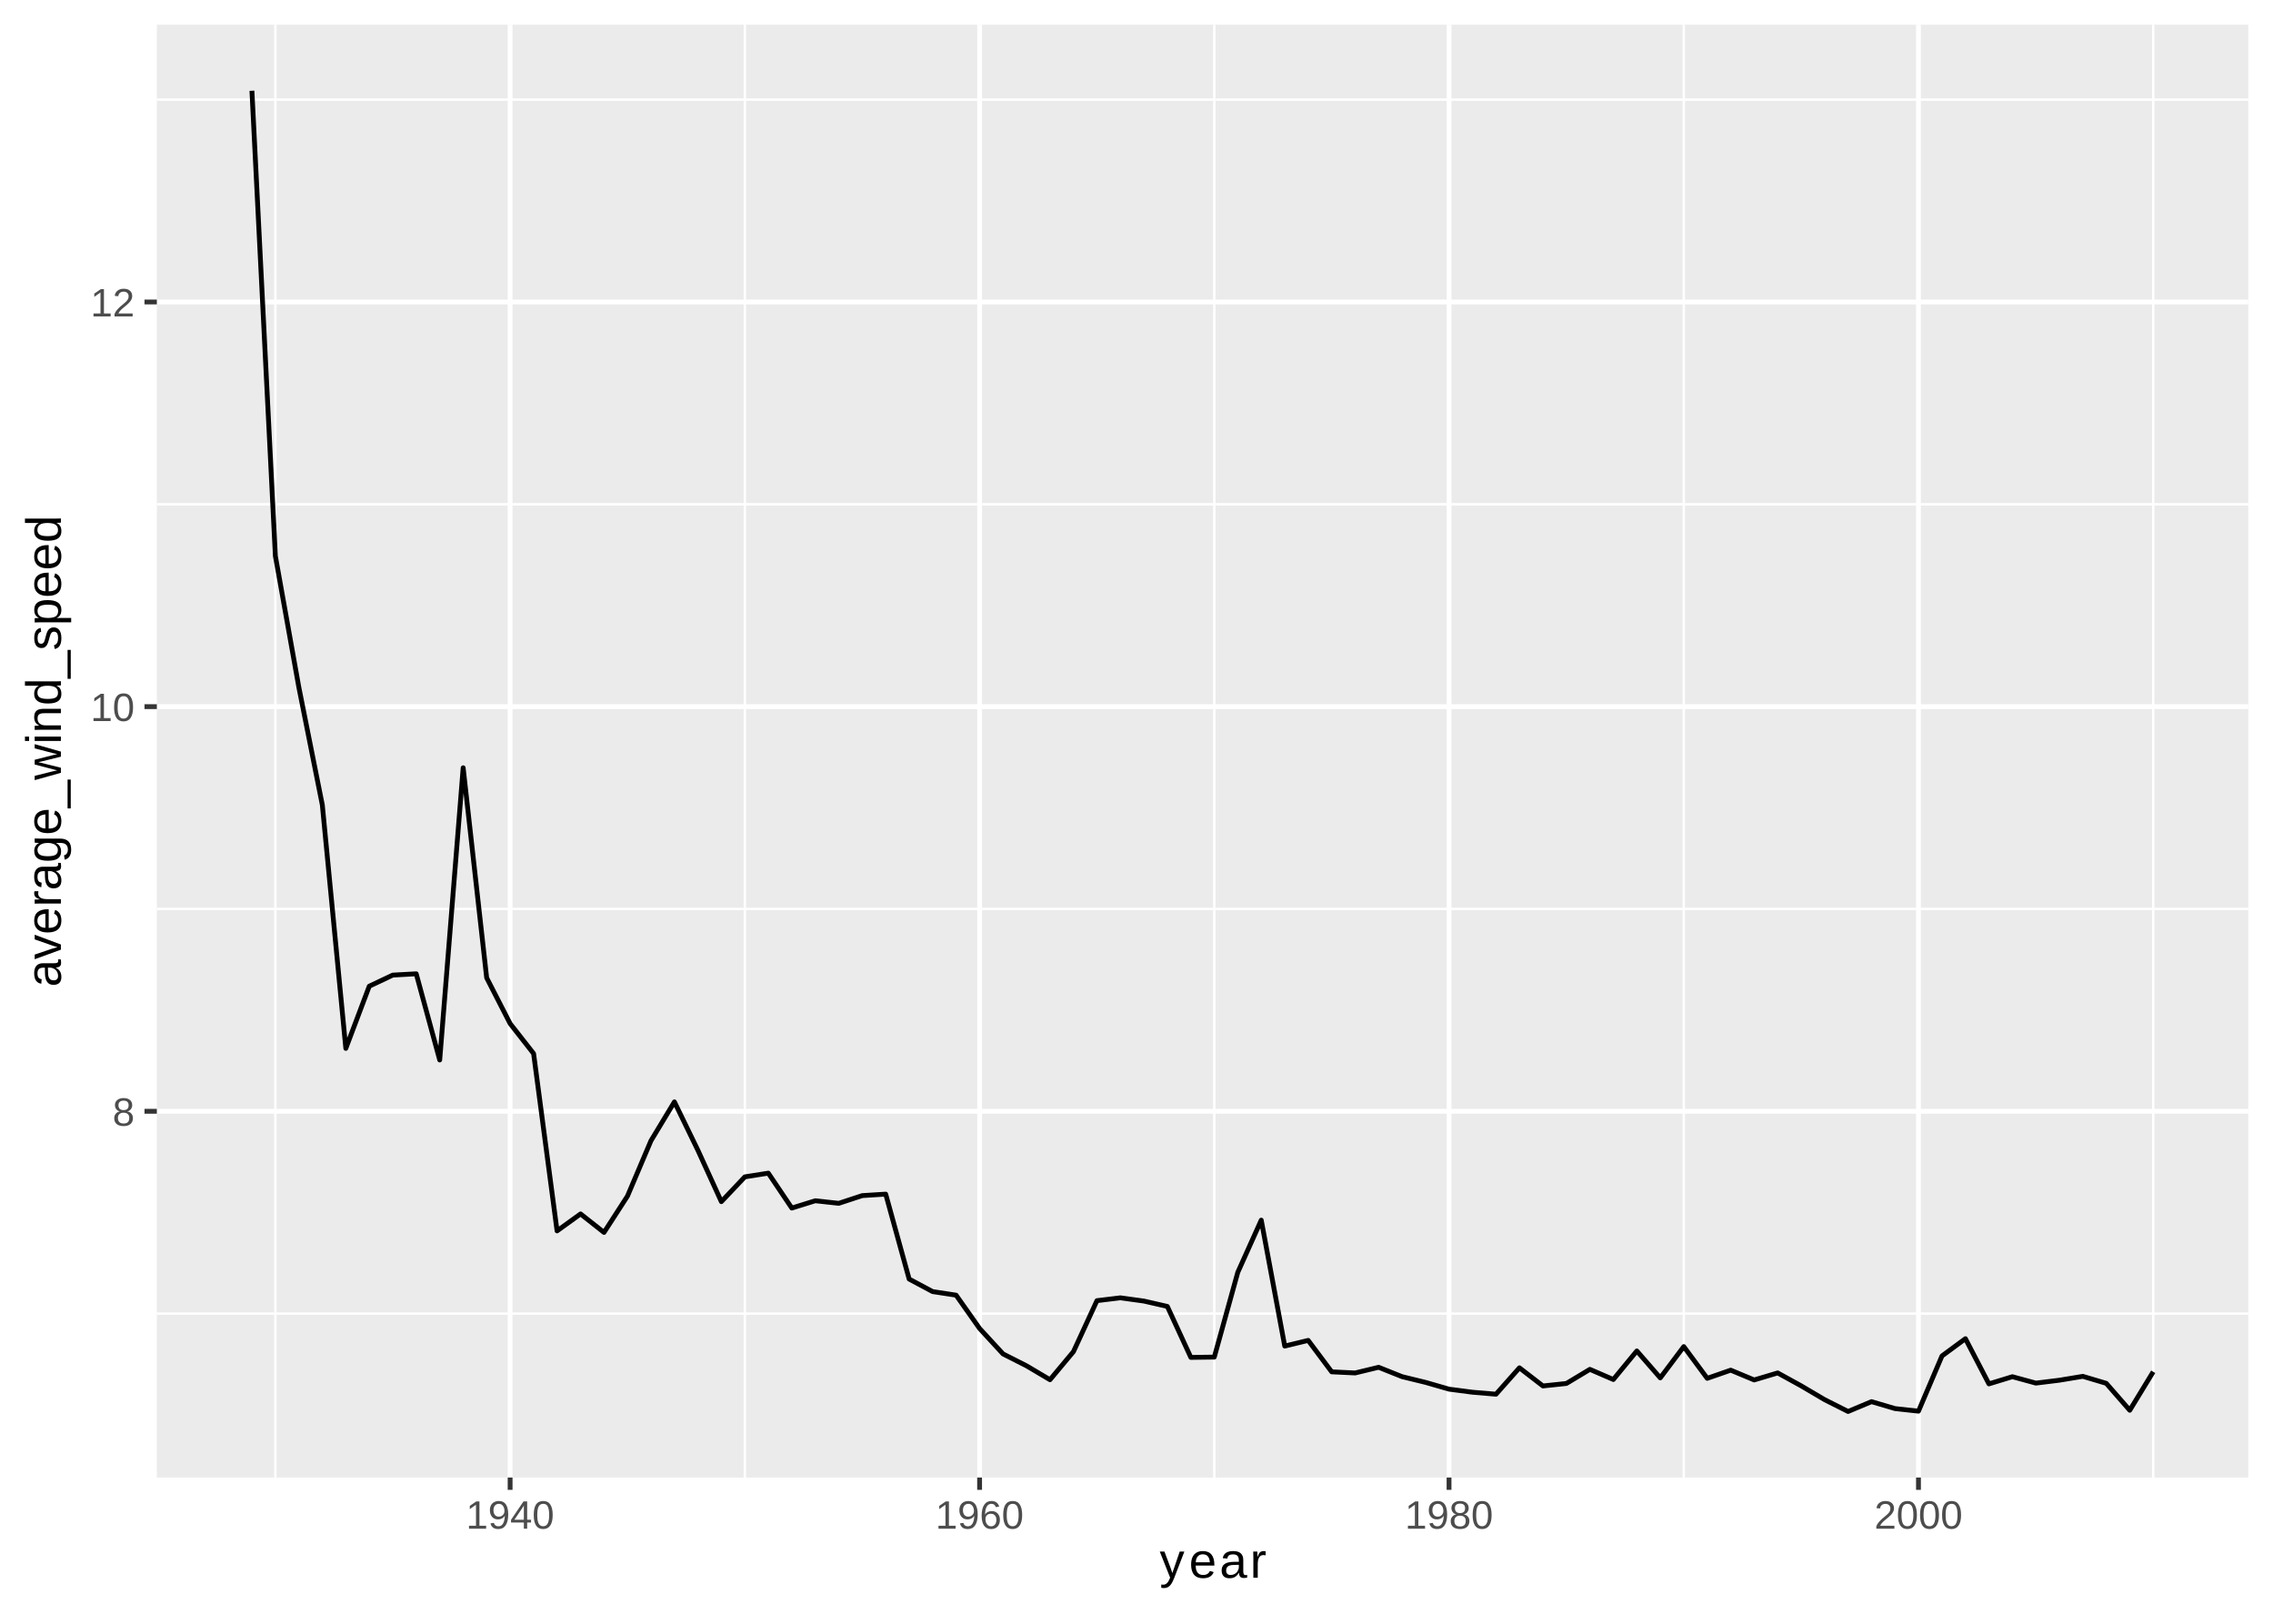
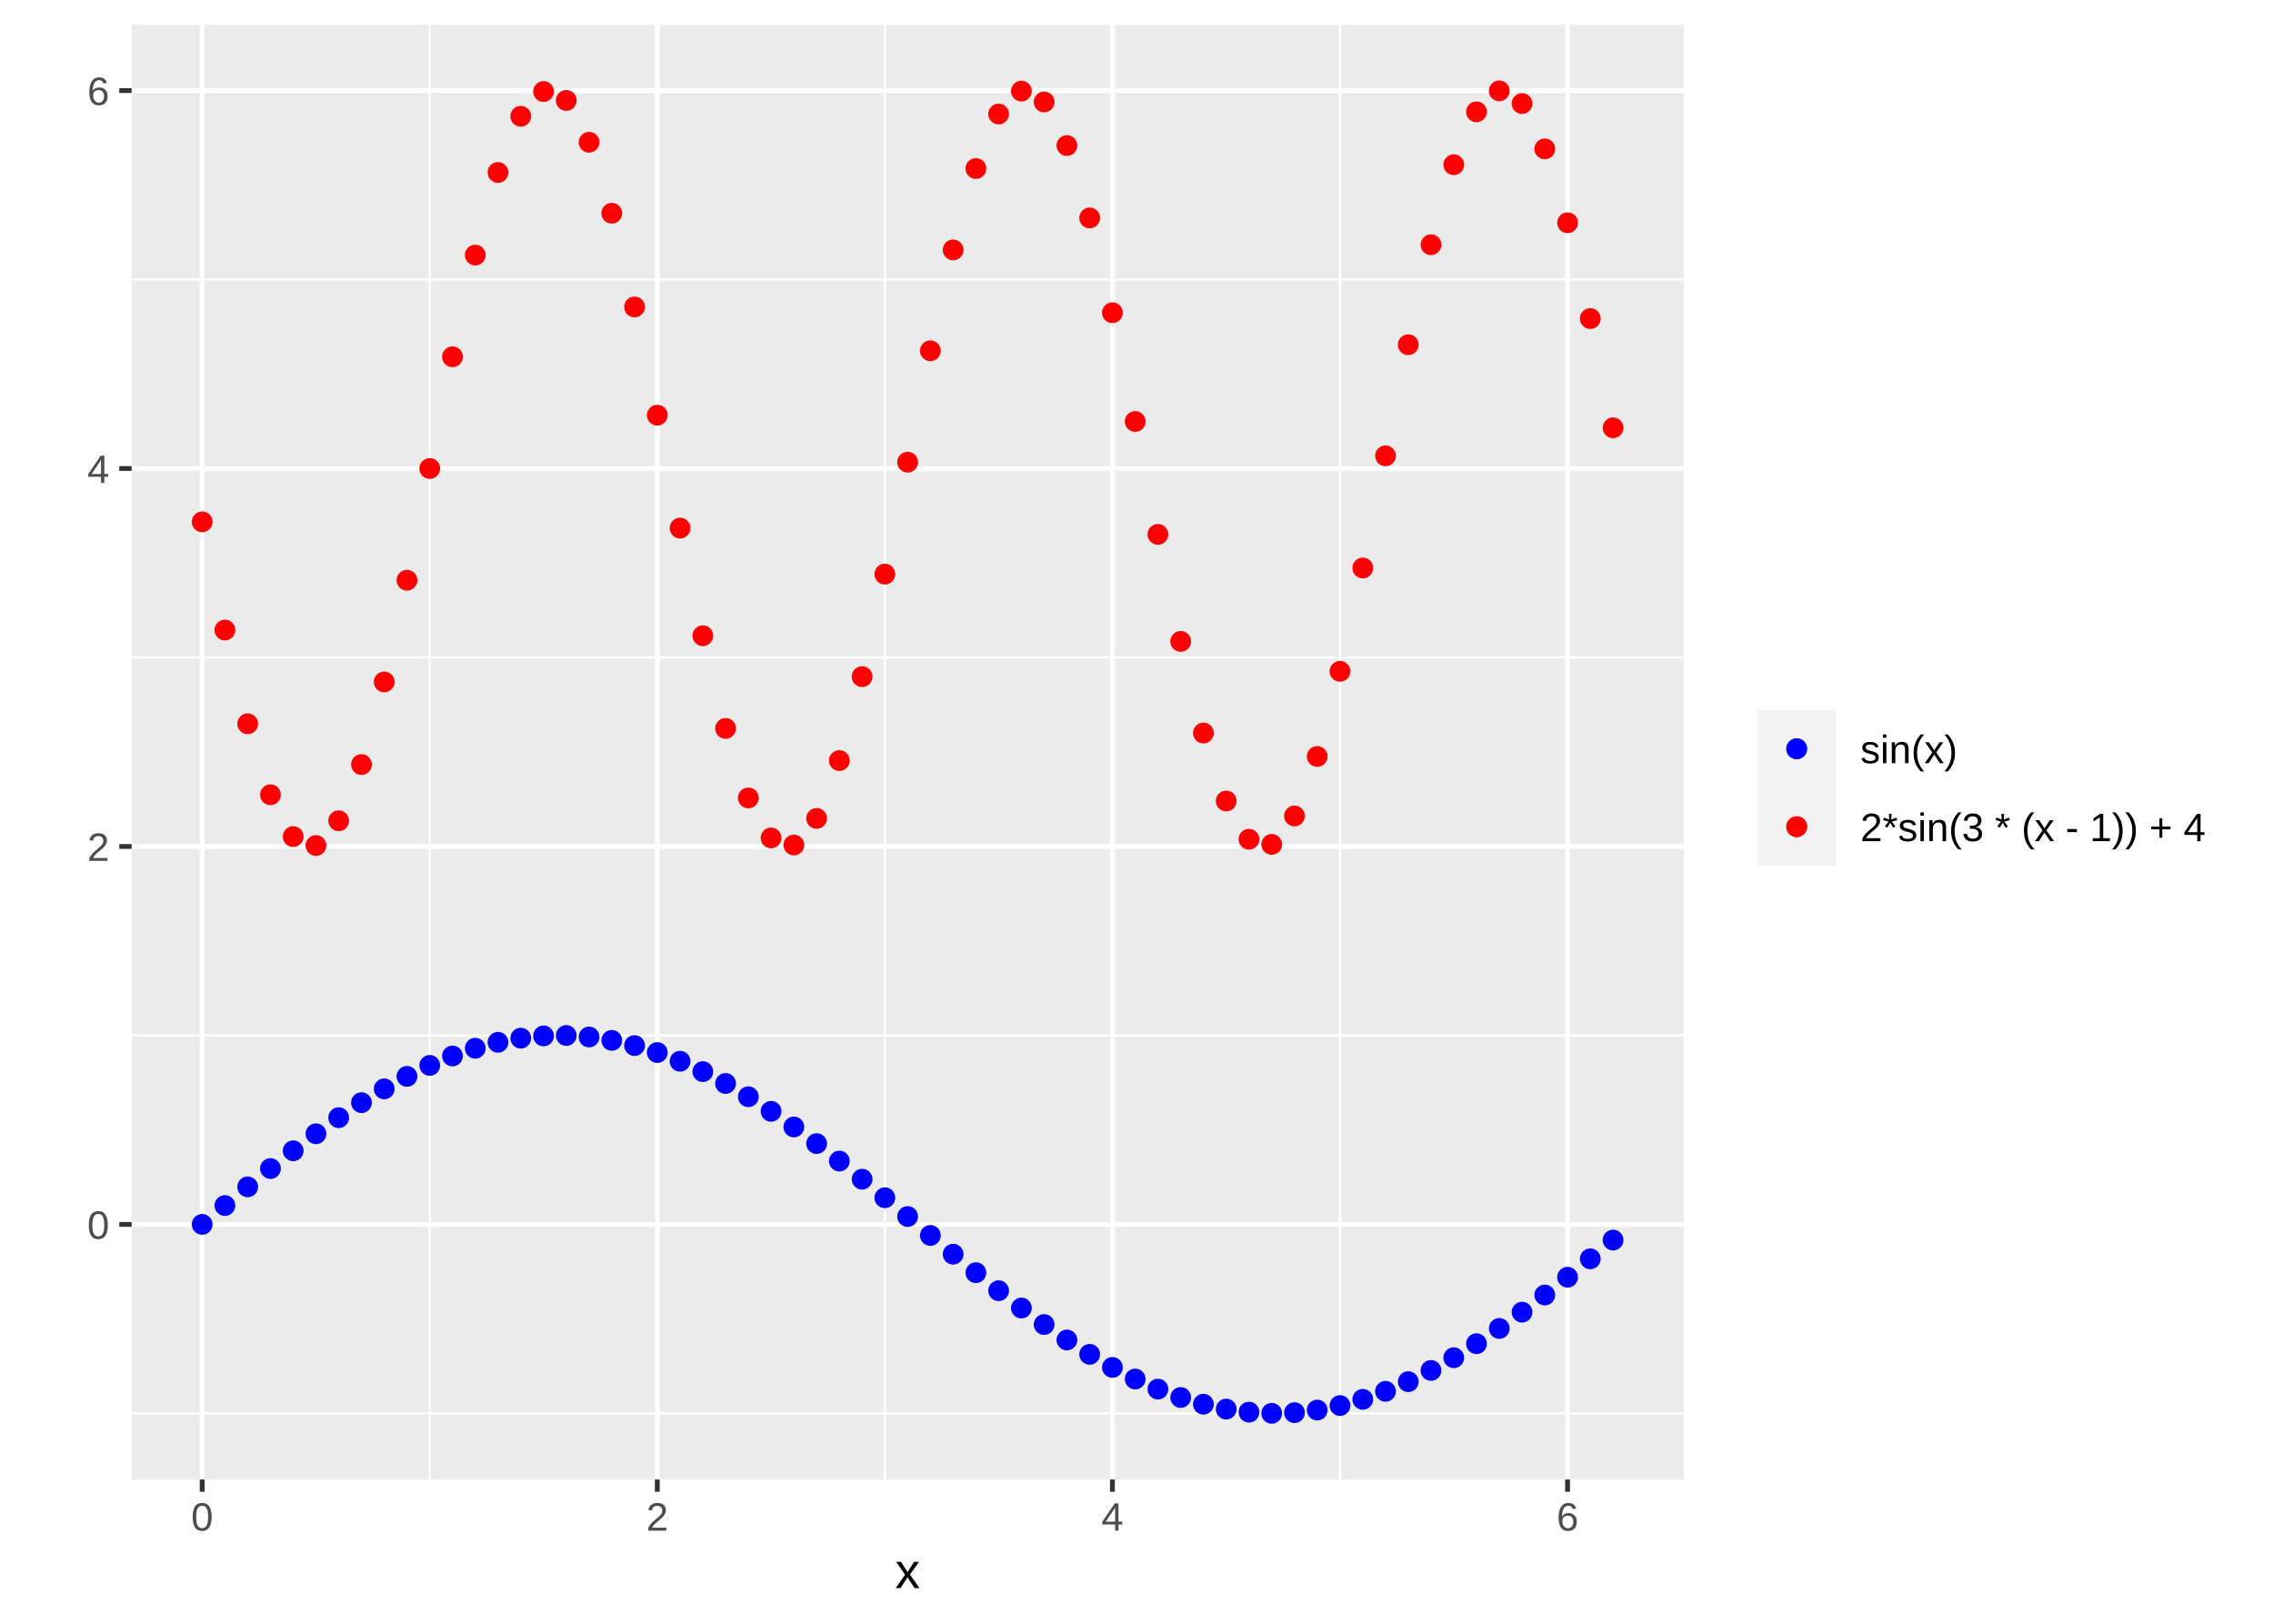
<svg xmlns="http://www.w3.org/2000/svg" class="svglite" width="504.00pt" height="360.00pt" viewBox="0 0 504.00 360.00">
  <defs>
    <style type="text/css">
    .svglite line, .svglite polyline, .svglite polygon, .svglite path, .svglite rect, .svglite circle {
      fill: none;
      stroke: #000000;
      stroke-linecap: round;
      stroke-linejoin: round;
      stroke-miterlimit: 10.00;
    }
  </style>
  </defs>
  <rect width="100%" height="100%" style="stroke: none; fill: #FFFFFF;" />
  <defs>
    <clipPath id="cpMC4wMHw1MDQuMDB8MC4wMHwzNjAuMDA=">
      <rect x="0.00" y="0.00" width="504.00" height="360.00" />
    </clipPath>
  </defs>
  <g clip-path="url(#cpMC4wMHw1MDQuMDB8MC4wMHwzNjAuMDA=)">
-     <rect x="0.00" y="0.00" width="504.00" height="360.00" style="stroke-width: 1.07; stroke: #FFFFFF; fill: #FFFFFF;" />
+     <rect x="0" y="0.00" width="504.00" height="360.00" style="stroke-width: 1.07; stroke: #FFFFFF; fill: #FFFFFF;" />
  </g>
  <defs>
-     <clipPath id="cpMzQuNzh8NDk4LjUyfDUuNDh8MzI3LjU4">
-       <rect x="34.78" y="5.48" width="463.74" height="322.10" />
+     <clipPath id="cpMjkuMTl8MzczLjMxfDUuNDh8MzI4LjAx">
+       <rect x="29.19" y="5.48" width="344.13" height="322.53" />
    </clipPath>
  </defs>
-   <g clip-path="url(#cpMzQuNzh8NDk4LjUyfDUuNDh8MzI3LjU4)">
-     <rect x="34.78" y="5.48" width="463.74" height="322.10" style="stroke-width: 1.07; stroke: none; fill: #EBEBEB;" />
-     <polyline points="34.78,291.24 498.52,291.24 " style="stroke-width: 0.53; stroke: #FFFFFF; stroke-linecap: butt;" />
-     <polyline points="34.78,201.52 498.52,201.52 " style="stroke-width: 0.53; stroke: #FFFFFF; stroke-linecap: butt;" />
-     <polyline points="34.78,111.81 498.52,111.81 " style="stroke-width: 0.53; stroke: #FFFFFF; stroke-linecap: butt;" />
-     <polyline points="34.78,22.09 498.52,22.09 " style="stroke-width: 0.53; stroke: #FFFFFF; stroke-linecap: butt;" />
-     <polyline points="61.06,327.58 61.06,5.48 " style="stroke-width: 0.53; stroke: #FFFFFF; stroke-linecap: butt;" />
-     <polyline points="165.16,327.58 165.16,5.48 " style="stroke-width: 0.53; stroke: #FFFFFF; stroke-linecap: butt;" />
-     <polyline points="269.25,327.58 269.25,5.48 " style="stroke-width: 0.53; stroke: #FFFFFF; stroke-linecap: butt;" />
-     <polyline points="373.35,327.58 373.35,5.48 " style="stroke-width: 0.53; stroke: #FFFFFF; stroke-linecap: butt;" />
-     <polyline points="477.44,327.58 477.44,5.48 " style="stroke-width: 0.53; stroke: #FFFFFF; stroke-linecap: butt;" />
-     <polyline points="34.78,246.38 498.52,246.38 " style="stroke-width: 1.07; stroke: #FFFFFF; stroke-linecap: butt;" />
-     <polyline points="34.78,156.67 498.52,156.67 " style="stroke-width: 1.07; stroke: #FFFFFF; stroke-linecap: butt;" />
-     <polyline points="34.78,66.95 498.52,66.95 " style="stroke-width: 1.07; stroke: #FFFFFF; stroke-linecap: butt;" />
-     <polyline points="113.11,327.58 113.11,5.48 " style="stroke-width: 1.07; stroke: #FFFFFF; stroke-linecap: butt;" />
-     <polyline points="217.21,327.58 217.21,5.48 " style="stroke-width: 1.07; stroke: #FFFFFF; stroke-linecap: butt;" />
-     <polyline points="321.30,327.58 321.30,5.48 " style="stroke-width: 1.07; stroke: #FFFFFF; stroke-linecap: butt;" />
-     <polyline points="425.39,327.58 425.39,5.48 " style="stroke-width: 1.07; stroke: #FFFFFF; stroke-linecap: butt;" />
-     <polyline points="55.86,20.12 61.06,123.28 66.27,152.40 71.47,178.46 76.68,232.44 81.88,218.65 87.09,216.19 92.29,215.90 97.50,235.01 102.70,170.22 107.91,216.79 113.11,226.94 118.32,233.59 123.52,272.90 128.73,269.14 133.93,273.24 139.13,265.19 144.34,252.91 149.54,244.30 154.75,255.03 159.95,266.42 165.16,260.92 170.36,260.10 175.57,267.84 180.77,266.22 185.98,266.79 191.18,265.08 196.39,264.75 201.59,283.58 206.80,286.36 212.00,287.15 217.21,294.54 222.41,300.18 227.62,302.82 232.82,305.90 238.02,299.67 243.23,288.37 248.43,287.74 253.64,288.46 258.84,289.65 264.05,300.95 269.25,300.88 274.46,282.08 279.66,270.52 284.87,298.44 290.07,297.18 295.28,304.15 300.48,304.40 305.69,303.14 310.89,305.22 316.10,306.49 321.30,307.99 326.50,308.67 331.71,309.11 336.91,303.26 342.12,307.28 347.32,306.73 352.53,303.60 357.73,305.85 362.94,299.52 368.14,305.49 373.35,298.55 378.55,305.59 383.76,303.78 388.96,305.95 394.17,304.39 399.37,307.25 404.58,310.32 409.78,312.94 414.98,310.76 420.19,312.30 425.39,312.87 430.60,300.63 435.80,296.80 441.01,306.82 446.21,305.23 451.42,306.65 456.62,306.01 461.83,305.15 467.03,306.70 472.24,312.67 477.44,304.14 " style="stroke-width: 1.07; stroke-linecap: butt;" />
+   <g clip-path="url(#cpMjkuMTl8MzczLjMxfDUuNDh8MzI4LjAx)">
+     <rect x="29.19" y="5.48" width="344.13" height="322.53" style="stroke-width: 1.07; stroke: none; fill: #EBEBEB;" />
+     <polyline points="29.19,313.36 373.31,313.36 " style="stroke-width: 0.53; stroke: #FFFFFF; stroke-linecap: butt;" />
+     <polyline points="29.19,229.56 373.31,229.56 " style="stroke-width: 0.53; stroke: #FFFFFF; stroke-linecap: butt;" />
+     <polyline points="29.19,145.77 373.31,145.77 " style="stroke-width: 0.53; stroke: #FFFFFF; stroke-linecap: butt;" />
+     <polyline points="29.19,61.98 373.31,61.98 " style="stroke-width: 0.53; stroke: #FFFFFF; stroke-linecap: butt;" />
+     <polyline points="95.29,328.01 95.29,5.48 " style="stroke-width: 0.53; stroke: #FFFFFF; stroke-linecap: butt;" />
+     <polyline points="196.20,328.01 196.20,5.48 " style="stroke-width: 0.53; stroke: #FFFFFF; stroke-linecap: butt;" />
+     <polyline points="297.12,328.01 297.12,5.48 " style="stroke-width: 0.53; stroke: #FFFFFF; stroke-linecap: butt;" />
+     <polyline points="29.19,271.46 373.31,271.46 " style="stroke-width: 1.07; stroke: #FFFFFF; stroke-linecap: butt;" />
+     <polyline points="29.19,187.67 373.31,187.67 " style="stroke-width: 1.07; stroke: #FFFFFF; stroke-linecap: butt;" />
+     <polyline points="29.19,103.87 373.31,103.87 " style="stroke-width: 1.07; stroke: #FFFFFF; stroke-linecap: butt;" />
+     <polyline points="29.19,20.08 373.31,20.08 " style="stroke-width: 1.07; stroke: #FFFFFF; stroke-linecap: butt;" />
+     <polyline points="44.83,328.01 44.83,5.48 " style="stroke-width: 1.07; stroke: #FFFFFF; stroke-linecap: butt;" />
+     <polyline points="145.74,328.01 145.74,5.48 " style="stroke-width: 1.07; stroke: #FFFFFF; stroke-linecap: butt;" />
+     <polyline points="246.66,328.01 246.66,5.48 " style="stroke-width: 1.07; stroke: #FFFFFF; stroke-linecap: butt;" />
+     <polyline points="347.58,328.01 347.58,5.48 " style="stroke-width: 1.07; stroke: #FFFFFF; stroke-linecap: butt;" />
+     <circle cx="44.83" cy="271.46" r="1.95" style="stroke-width: 0.71; stroke: #0000FF; fill: #0000FF;" />
+     <circle cx="49.87" cy="267.28" r="1.95" style="stroke-width: 0.71; stroke: #0000FF; fill: #0000FF;" />
+     <circle cx="54.92" cy="263.14" r="1.95" style="stroke-width: 0.71; stroke: #0000FF; fill: #0000FF;" />
+     <circle cx="59.97" cy="259.08" r="1.95" style="stroke-width: 0.71; stroke: #0000FF; fill: #0000FF;" />
+     <circle cx="65.01" cy="255.14" r="1.95" style="stroke-width: 0.71; stroke: #0000FF; fill: #0000FF;" />
+     <circle cx="70.06" cy="251.37" r="1.95" style="stroke-width: 0.71; stroke: #0000FF; fill: #0000FF;" />
+     <circle cx="75.10" cy="247.80" r="1.95" style="stroke-width: 0.71; stroke: #0000FF; fill: #0000FF;" />
+     <circle cx="80.15" cy="244.47" r="1.95" style="stroke-width: 0.71; stroke: #0000FF; fill: #0000FF;" />
+     <circle cx="85.19" cy="241.41" r="1.95" style="stroke-width: 0.71; stroke: #0000FF; fill: #0000FF;" />
+     <circle cx="90.24" cy="238.64" r="1.95" style="stroke-width: 0.71; stroke: #0000FF; fill: #0000FF;" />
+     <circle cx="95.29" cy="236.21" r="1.95" style="stroke-width: 0.71; stroke: #0000FF; fill: #0000FF;" />
+     <circle cx="100.33" cy="234.12" r="1.95" style="stroke-width: 0.71; stroke: #0000FF; fill: #0000FF;" />
+     <circle cx="105.38" cy="232.41" r="1.95" style="stroke-width: 0.71; stroke: #0000FF; fill: #0000FF;" />
+     <circle cx="110.42" cy="231.09" r="1.95" style="stroke-width: 0.71; stroke: #0000FF; fill: #0000FF;" />
+     <circle cx="115.47" cy="230.17" r="1.95" style="stroke-width: 0.71; stroke: #0000FF; fill: #0000FF;" />
+     <circle cx="120.52" cy="229.67" r="1.95" style="stroke-width: 0.71; stroke: #0000FF; fill: #0000FF;" />
+     <circle cx="125.56" cy="229.58" r="1.95" style="stroke-width: 0.71; stroke: #0000FF; fill: #0000FF;" />
+     <circle cx="130.61" cy="229.91" r="1.95" style="stroke-width: 0.71; stroke: #0000FF; fill: #0000FF;" />
+     <circle cx="135.65" cy="230.66" r="1.95" style="stroke-width: 0.71; stroke: #0000FF; fill: #0000FF;" />
+     <circle cx="140.70" cy="231.81" r="1.95" style="stroke-width: 0.71; stroke: #0000FF; fill: #0000FF;" />
+     <circle cx="145.74" cy="233.36" r="1.95" style="stroke-width: 0.71; stroke: #0000FF; fill: #0000FF;" />
+     <circle cx="150.79" cy="235.29" r="1.95" style="stroke-width: 0.71; stroke: #0000FF; fill: #0000FF;" />
+     <circle cx="155.84" cy="237.59" r="1.95" style="stroke-width: 0.71; stroke: #0000FF; fill: #0000FF;" />
+     <circle cx="160.88" cy="240.22" r="1.95" style="stroke-width: 0.71; stroke: #0000FF; fill: #0000FF;" />
+     <circle cx="165.93" cy="243.16" r="1.95" style="stroke-width: 0.71; stroke: #0000FF; fill: #0000FF;" />
+     <circle cx="170.97" cy="246.39" r="1.95" style="stroke-width: 0.71; stroke: #0000FF; fill: #0000FF;" />
+     <circle cx="176.02" cy="249.86" r="1.95" style="stroke-width: 0.71; stroke: #0000FF; fill: #0000FF;" />
+     <circle cx="181.07" cy="253.55" r="1.95" style="stroke-width: 0.71; stroke: #0000FF; fill: #0000FF;" />
+     <circle cx="186.11" cy="257.42" r="1.95" style="stroke-width: 0.71; stroke: #0000FF; fill: #0000FF;" />
+     <circle cx="191.16" cy="261.44" r="1.95" style="stroke-width: 0.71; stroke: #0000FF; fill: #0000FF;" />
+     <circle cx="196.20" cy="265.55" r="1.95" style="stroke-width: 0.71; stroke: #0000FF; fill: #0000FF;" />
+     <circle cx="201.25" cy="269.72" r="1.95" style="stroke-width: 0.71; stroke: #0000FF; fill: #0000FF;" />
+     <circle cx="206.29" cy="273.91" r="1.95" style="stroke-width: 0.71; stroke: #0000FF; fill: #0000FF;" />
+     <circle cx="211.34" cy="278.07" r="1.95" style="stroke-width: 0.71; stroke: #0000FF; fill: #0000FF;" />
+     <circle cx="216.39" cy="282.17" r="1.95" style="stroke-width: 0.71; stroke: #0000FF; fill: #0000FF;" />
+     <circle cx="221.43" cy="286.16" r="1.95" style="stroke-width: 0.71; stroke: #0000FF; fill: #0000FF;" />
+     <circle cx="226.48" cy="290.00" r="1.95" style="stroke-width: 0.71; stroke: #0000FF; fill: #0000FF;" />
+     <circle cx="231.52" cy="293.66" r="1.95" style="stroke-width: 0.71; stroke: #0000FF; fill: #0000FF;" />
+     <circle cx="236.57" cy="297.09" r="1.95" style="stroke-width: 0.71; stroke: #0000FF; fill: #0000FF;" />
+     <circle cx="241.62" cy="300.27" r="1.95" style="stroke-width: 0.71; stroke: #0000FF; fill: #0000FF;" />
+     <circle cx="246.66" cy="303.17" r="1.95" style="stroke-width: 0.71; stroke: #0000FF; fill: #0000FF;" />
+     <circle cx="251.71" cy="305.74" r="1.95" style="stroke-width: 0.71; stroke: #0000FF; fill: #0000FF;" />
+     <circle cx="256.75" cy="307.98" r="1.95" style="stroke-width: 0.71; stroke: #0000FF; fill: #0000FF;" />
+     <circle cx="261.80" cy="309.84" r="1.95" style="stroke-width: 0.71; stroke: #0000FF; fill: #0000FF;" />
+     <circle cx="266.84" cy="311.33" r="1.95" style="stroke-width: 0.71; stroke: #0000FF; fill: #0000FF;" />
+     <circle cx="271.89" cy="312.41" r="1.95" style="stroke-width: 0.71; stroke: #0000FF; fill: #0000FF;" />
+     <circle cx="276.94" cy="313.09" r="1.95" style="stroke-width: 0.71; stroke: #0000FF; fill: #0000FF;" />
+     <circle cx="281.98" cy="313.35" r="1.95" style="stroke-width: 0.71; stroke: #0000FF; fill: #0000FF;" />
+     <circle cx="287.03" cy="313.20" r="1.95" style="stroke-width: 0.71; stroke: #0000FF; fill: #0000FF;" />
+     <circle cx="292.07" cy="312.62" r="1.95" style="stroke-width: 0.71; stroke: #0000FF; fill: #0000FF;" />
+     <circle cx="297.12" cy="311.63" r="1.95" style="stroke-width: 0.71; stroke: #0000FF; fill: #0000FF;" />
+     <circle cx="302.17" cy="310.25" r="1.95" style="stroke-width: 0.71; stroke: #0000FF; fill: #0000FF;" />
+     <circle cx="307.21" cy="308.47" r="1.95" style="stroke-width: 0.71; stroke: #0000FF; fill: #0000FF;" />
+     <circle cx="312.26" cy="306.33" r="1.95" style="stroke-width: 0.71; stroke: #0000FF; fill: #0000FF;" />
+     <circle cx="317.30" cy="303.84" r="1.95" style="stroke-width: 0.71; stroke: #0000FF; fill: #0000FF;" />
+     <circle cx="322.35" cy="301.02" r="1.95" style="stroke-width: 0.71; stroke: #0000FF; fill: #0000FF;" />
+     <circle cx="327.39" cy="297.91" r="1.95" style="stroke-width: 0.71; stroke: #0000FF; fill: #0000FF;" />
+     <circle cx="332.44" cy="294.53" r="1.95" style="stroke-width: 0.71; stroke: #0000FF; fill: #0000FF;" />
+     <circle cx="337.49" cy="290.92" r="1.95" style="stroke-width: 0.71; stroke: #0000FF; fill: #0000FF;" />
+     <circle cx="342.53" cy="287.12" r="1.95" style="stroke-width: 0.71; stroke: #0000FF; fill: #0000FF;" />
+     <circle cx="347.58" cy="283.17" r="1.95" style="stroke-width: 0.71; stroke: #0000FF; fill: #0000FF;" />
+     <circle cx="352.62" cy="279.09" r="1.95" style="stroke-width: 0.71; stroke: #0000FF; fill: #0000FF;" />
+     <circle cx="357.67" cy="274.94" r="1.95" style="stroke-width: 0.71; stroke: #0000FF; fill: #0000FF;" />
+     <circle cx="44.83" cy="115.70" r="1.95" style="stroke-width: 0.71; stroke: #FF0000; fill: #FF0000;" />
+     <circle cx="49.87" cy="139.69" r="1.95" style="stroke-width: 0.71; stroke: #FF0000; fill: #FF0000;" />
+     <circle cx="54.92" cy="160.47" r="1.95" style="stroke-width: 0.71; stroke: #FF0000; fill: #FF0000;" />
+     <circle cx="59.97" cy="176.21" r="1.95" style="stroke-width: 0.71; stroke: #FF0000; fill: #FF0000;" />
+     <circle cx="65.01" cy="185.48" r="1.95" style="stroke-width: 0.71; stroke: #FF0000; fill: #FF0000;" />
+     <circle cx="70.06" cy="187.46" r="1.95" style="stroke-width: 0.71; stroke: #FF0000; fill: #FF0000;" />
+     <circle cx="75.10" cy="181.97" r="1.95" style="stroke-width: 0.71; stroke: #FF0000; fill: #FF0000;" />
+     <circle cx="80.15" cy="169.51" r="1.95" style="stroke-width: 0.71; stroke: #FF0000; fill: #FF0000;" />
+     <circle cx="85.19" cy="151.19" r="1.95" style="stroke-width: 0.71; stroke: #FF0000; fill: #FF0000;" />
+     <circle cx="90.24" cy="128.64" r="1.95" style="stroke-width: 0.71; stroke: #FF0000; fill: #FF0000;" />
+     <circle cx="95.29" cy="103.87" r="1.95" style="stroke-width: 0.71; stroke: #FF0000; fill: #FF0000;" />
+     <circle cx="100.33" cy="79.11" r="1.95" style="stroke-width: 0.71; stroke: #FF0000; fill: #FF0000;" />
+     <circle cx="105.38" cy="56.56" r="1.95" style="stroke-width: 0.71; stroke: #FF0000; fill: #FF0000;" />
+     <circle cx="110.42" cy="38.24" r="1.95" style="stroke-width: 0.71; stroke: #FF0000; fill: #FF0000;" />
+     <circle cx="115.47" cy="25.78" r="1.95" style="stroke-width: 0.71; stroke: #FF0000; fill: #FF0000;" />
+     <circle cx="120.52" cy="20.29" r="1.95" style="stroke-width: 0.71; stroke: #FF0000; fill: #FF0000;" />
+     <circle cx="125.56" cy="22.27" r="1.95" style="stroke-width: 0.71; stroke: #FF0000; fill: #FF0000;" />
+     <circle cx="130.61" cy="31.54" r="1.95" style="stroke-width: 0.71; stroke: #FF0000; fill: #FF0000;" />
+     <circle cx="135.65" cy="47.28" r="1.95" style="stroke-width: 0.71; stroke: #FF0000; fill: #FF0000;" />
+     <circle cx="140.70" cy="68.06" r="1.95" style="stroke-width: 0.71; stroke: #FF0000; fill: #FF0000;" />
+     <circle cx="145.74" cy="92.05" r="1.95" style="stroke-width: 0.71; stroke: #FF0000; fill: #FF0000;" />
+     <circle cx="150.79" cy="117.09" r="1.95" style="stroke-width: 0.71; stroke: #FF0000; fill: #FF0000;" />
+     <circle cx="155.84" cy="140.95" r="1.95" style="stroke-width: 0.71; stroke: #FF0000; fill: #FF0000;" />
+     <circle cx="160.88" cy="161.50" r="1.95" style="stroke-width: 0.71; stroke: #FF0000; fill: #FF0000;" />
+     <circle cx="165.93" cy="176.91" r="1.95" style="stroke-width: 0.71; stroke: #FF0000; fill: #FF0000;" />
+     <circle cx="170.97" cy="185.78" r="1.95" style="stroke-width: 0.71; stroke: #FF0000; fill: #FF0000;" />
+     <circle cx="176.02" cy="187.35" r="1.95" style="stroke-width: 0.71; stroke: #FF0000; fill: #FF0000;" />
+     <circle cx="181.07" cy="181.45" r="1.95" style="stroke-width: 0.71; stroke: #FF0000; fill: #FF0000;" />
+     <circle cx="186.11" cy="168.63" r="1.95" style="stroke-width: 0.71; stroke: #FF0000; fill: #FF0000;" />
+     <circle cx="191.16" cy="150.02" r="1.95" style="stroke-width: 0.71; stroke: #FF0000; fill: #FF0000;" />
+     <circle cx="196.20" cy="127.29" r="1.95" style="stroke-width: 0.71; stroke: #FF0000; fill: #FF0000;" />
+     <circle cx="201.25" cy="102.47" r="1.95" style="stroke-width: 0.71; stroke: #FF0000; fill: #FF0000;" />
+     <circle cx="206.29" cy="77.77" r="1.95" style="stroke-width: 0.71; stroke: #FF0000; fill: #FF0000;" />
+     <circle cx="211.34" cy="55.41" r="1.95" style="stroke-width: 0.71; stroke: #FF0000; fill: #FF0000;" />
+     <circle cx="216.39" cy="37.37" r="1.95" style="stroke-width: 0.71; stroke: #FF0000; fill: #FF0000;" />
+     <circle cx="221.43" cy="25.28" r="1.95" style="stroke-width: 0.71; stroke: #FF0000; fill: #FF0000;" />
+     <circle cx="226.48" cy="20.20" r="1.95" style="stroke-width: 0.71; stroke: #FF0000; fill: #FF0000;" />
+     <circle cx="231.52" cy="22.61" r="1.95" style="stroke-width: 0.71; stroke: #FF0000; fill: #FF0000;" />
+     <circle cx="236.57" cy="32.27" r="1.95" style="stroke-width: 0.71; stroke: #FF0000; fill: #FF0000;" />
+     <circle cx="241.62" cy="48.32" r="1.95" style="stroke-width: 0.71; stroke: #FF0000; fill: #FF0000;" />
+     <circle cx="246.66" cy="69.34" r="1.95" style="stroke-width: 0.71; stroke: #FF0000; fill: #FF0000;" />
+     <circle cx="251.71" cy="93.45" r="1.95" style="stroke-width: 0.71; stroke: #FF0000; fill: #FF0000;" />
+     <circle cx="256.75" cy="118.48" r="1.95" style="stroke-width: 0.71; stroke: #FF0000; fill: #FF0000;" />
+     <circle cx="261.80" cy="142.21" r="1.95" style="stroke-width: 0.71; stroke: #FF0000; fill: #FF0000;" />
+     <circle cx="266.84" cy="162.52" r="1.95" style="stroke-width: 0.71; stroke: #FF0000; fill: #FF0000;" />
+     <circle cx="271.89" cy="177.59" r="1.95" style="stroke-width: 0.71; stroke: #FF0000; fill: #FF0000;" />
+     <circle cx="276.94" cy="186.07" r="1.95" style="stroke-width: 0.71; stroke: #FF0000; fill: #FF0000;" />
+     <circle cx="281.98" cy="187.21" r="1.95" style="stroke-width: 0.71; stroke: #FF0000; fill: #FF0000;" />
+     <circle cx="287.03" cy="180.91" r="1.95" style="stroke-width: 0.71; stroke: #FF0000; fill: #FF0000;" />
+     <circle cx="292.07" cy="167.72" r="1.95" style="stroke-width: 0.71; stroke: #FF0000; fill: #FF0000;" />
+     <circle cx="297.12" cy="148.84" r="1.95" style="stroke-width: 0.71; stroke: #FF0000; fill: #FF0000;" />
+     <circle cx="302.17" cy="125.93" r="1.95" style="stroke-width: 0.71; stroke: #FF0000; fill: #FF0000;" />
+     <circle cx="307.21" cy="101.06" r="1.95" style="stroke-width: 0.71; stroke: #FF0000; fill: #FF0000;" />
+     <circle cx="312.26" cy="76.43" r="1.95" style="stroke-width: 0.71; stroke: #FF0000; fill: #FF0000;" />
+     <circle cx="317.30" cy="54.26" r="1.95" style="stroke-width: 0.71; stroke: #FF0000; fill: #FF0000;" />
+     <circle cx="322.35" cy="36.52" r="1.95" style="stroke-width: 0.71; stroke: #FF0000; fill: #FF0000;" />
+     <circle cx="327.39" cy="24.80" r="1.95" style="stroke-width: 0.71; stroke: #FF0000; fill: #FF0000;" />
+     <circle cx="332.44" cy="20.14" r="1.95" style="stroke-width: 0.71; stroke: #FF0000; fill: #FF0000;" />
+     <circle cx="337.49" cy="22.96" r="1.95" style="stroke-width: 0.71; stroke: #FF0000; fill: #FF0000;" />
+     <circle cx="342.53" cy="33.01" r="1.95" style="stroke-width: 0.71; stroke: #FF0000; fill: #FF0000;" />
+     <circle cx="347.58" cy="49.39" r="1.95" style="stroke-width: 0.71; stroke: #FF0000; fill: #FF0000;" />
+     <circle cx="352.62" cy="70.63" r="1.95" style="stroke-width: 0.71; stroke: #FF0000; fill: #FF0000;" />
+     <circle cx="357.67" cy="94.85" r="1.95" style="stroke-width: 0.71; stroke: #FF0000; fill: #FF0000;" />
  </g>
  <g clip-path="url(#cpMC4wMHw1MDQuMDB8MC4wMHwzNjAuMDA=)">
-     <text x="29.85" y="249.59" text-anchor="end" style="font-size: 8.80px; fill: #4D4D4D; font-family: Arial;" textLength="5.59px" lengthAdjust="spacingAndGlyphs">8</text>
-     <text x="29.85" y="159.87" text-anchor="end" style="font-size: 8.80px; fill: #4D4D4D; font-family: Arial;" textLength="11.19px" lengthAdjust="spacingAndGlyphs">10</text>
-     <text x="29.85" y="70.16" text-anchor="end" style="font-size: 8.80px; fill: #4D4D4D; font-family: Arial;" textLength="11.19px" lengthAdjust="spacingAndGlyphs">12</text>
-     <polyline points="32.04,246.38 34.78,246.38 " style="stroke-width: 1.07; stroke: #333333; stroke-linecap: butt;" />
-     <polyline points="32.04,156.67 34.78,156.67 " style="stroke-width: 1.07; stroke: #333333; stroke-linecap: butt;" />
-     <polyline points="32.04,66.95 34.78,66.95 " style="stroke-width: 1.07; stroke: #333333; stroke-linecap: butt;" />
-     <polyline points="113.11,330.32 113.11,327.58 " style="stroke-width: 1.07; stroke: #333333; stroke-linecap: butt;" />
-     <polyline points="217.21,330.32 217.21,327.58 " style="stroke-width: 1.07; stroke: #333333; stroke-linecap: butt;" />
-     <polyline points="321.30,330.32 321.30,327.58 " style="stroke-width: 1.07; stroke: #333333; stroke-linecap: butt;" />
-     <polyline points="425.39,330.32 425.39,327.58 " style="stroke-width: 1.07; stroke: #333333; stroke-linecap: butt;" />
-     <text x="113.11" y="338.93" text-anchor="middle" style="font-size: 8.80px; fill: #4D4D4D; font-family: Arial;" textLength="22.38px" lengthAdjust="spacingAndGlyphs">1940</text>
-     <text x="217.21" y="338.93" text-anchor="middle" style="font-size: 8.80px; fill: #4D4D4D; font-family: Arial;" textLength="22.38px" lengthAdjust="spacingAndGlyphs">1960</text>
-     <text x="321.30" y="338.93" text-anchor="middle" style="font-size: 8.80px; fill: #4D4D4D; font-family: Arial;" textLength="22.38px" lengthAdjust="spacingAndGlyphs">1980</text>
-     <text x="425.39" y="338.93" text-anchor="middle" style="font-size: 8.80px; fill: #4D4D4D; font-family: Arial;" textLength="22.38px" lengthAdjust="spacingAndGlyphs">2000</text>
-     <text x="251.63" y="349.81" style="font-size: 11.00px; font-family: OpenSymbol;" textLength="5.50px" lengthAdjust="spacingAndGlyphs"> </text>
-     <text x="257.13" y="349.81" style="font-size: 11.00px; font-family: Arial;" textLength="6.51px" lengthAdjust="spacingAndGlyphs">y</text>
-     <text x="263.64" y="349.81" style="font-size: 11.00px; font-family: Arial;" textLength="6.77px" lengthAdjust="spacingAndGlyphs">e</text>
-     <text x="270.41" y="349.81" style="font-size: 11.00px; font-family: Arial;" textLength="6.74px" lengthAdjust="spacingAndGlyphs">a</text>
-     <text x="277.15" y="349.81" style="font-size: 11.00px; font-family: Arial;" textLength="4.52px" lengthAdjust="spacingAndGlyphs">r</text>
-     <text transform="translate(13.50,166.53) rotate(-90)" text-anchor="middle" style="font-size: 11.00px; font-family: Arial;" textLength="115.28px" lengthAdjust="spacingAndGlyphs">average_wind_speed</text>
+     <text x="24.25" y="274.67" text-anchor="end" style="font-size: 8.80px; fill: #4D4D4D; font-family: Arial;" textLength="5.59px" lengthAdjust="spacingAndGlyphs">0</text>
+     <text x="24.25" y="190.87" text-anchor="end" style="font-size: 8.80px; fill: #4D4D4D; font-family: Arial;" textLength="5.59px" lengthAdjust="spacingAndGlyphs">2</text>
+     <text x="24.25" y="107.08" text-anchor="end" style="font-size: 8.80px; fill: #4D4D4D; font-family: Arial;" textLength="5.59px" lengthAdjust="spacingAndGlyphs">4</text>
+     <text x="24.25" y="23.29" text-anchor="end" style="font-size: 8.80px; fill: #4D4D4D; font-family: Arial;" textLength="5.59px" lengthAdjust="spacingAndGlyphs">6</text>
+     <polyline points="26.45,271.46 29.19,271.46 " style="stroke-width: 1.07; stroke: #333333; stroke-linecap: butt;" />
+     <polyline points="26.45,187.67 29.19,187.67 " style="stroke-width: 1.07; stroke: #333333; stroke-linecap: butt;" />
+     <polyline points="26.45,103.87 29.19,103.87 " style="stroke-width: 1.07; stroke: #333333; stroke-linecap: butt;" />
+     <polyline points="26.45,20.08 29.19,20.08 " style="stroke-width: 1.07; stroke: #333333; stroke-linecap: butt;" />
+     <polyline points="44.83,330.75 44.83,328.01 " style="stroke-width: 1.07; stroke: #333333; stroke-linecap: butt;" />
+     <polyline points="145.74,330.75 145.74,328.01 " style="stroke-width: 1.07; stroke: #333333; stroke-linecap: butt;" />
+     <polyline points="246.66,330.75 246.66,328.01 " style="stroke-width: 1.07; stroke: #333333; stroke-linecap: butt;" />
+     <polyline points="347.58,330.75 347.58,328.01 " style="stroke-width: 1.07; stroke: #333333; stroke-linecap: butt;" />
+     <text x="44.83" y="339.36" text-anchor="middle" style="font-size: 8.80px; fill: #4D4D4D; font-family: Arial;" textLength="5.59px" lengthAdjust="spacingAndGlyphs">0</text>
+     <text x="145.74" y="339.36" text-anchor="middle" style="font-size: 8.80px; fill: #4D4D4D; font-family: Arial;" textLength="5.59px" lengthAdjust="spacingAndGlyphs">2</text>
+     <text x="246.66" y="339.36" text-anchor="middle" style="font-size: 8.80px; fill: #4D4D4D; font-family: Arial;" textLength="5.59px" lengthAdjust="spacingAndGlyphs">4</text>
+     <text x="347.58" y="339.36" text-anchor="middle" style="font-size: 8.80px; fill: #4D4D4D; font-family: Arial;" textLength="5.59px" lengthAdjust="spacingAndGlyphs">6</text>
+     <text x="201.25" y="352.10" text-anchor="middle" style="font-size: 11.00px; font-family: Arial;" textLength="6.51px" lengthAdjust="spacingAndGlyphs">x</text>
+     <rect x="384.27" y="136.09" width="114.25" height="61.32" style="stroke-width: 1.07; stroke: none; fill: #FFFFFF;" />
+     <rect x="389.75" y="157.37" width="17.28" height="17.28" style="stroke-width: 1.07; stroke: none; fill: #F2F2F2;" />
+     <circle cx="398.39" cy="166.01" r="1.95" style="stroke-width: 0.71; stroke: #0000FF; fill: #0000FF;" />
+     <circle cx="398.39" cy="166.01" r="1.95" style="stroke-width: 0.71; stroke: #0000FF; fill: #0000FF;" />
+     <rect x="389.75" y="174.65" width="17.28" height="17.28" style="stroke-width: 1.07; stroke: none; fill: #F2F2F2;" />
+     <circle cx="398.39" cy="183.29" r="1.95" style="stroke-width: 0.71; stroke: #FF0000; fill: #FF0000;" />
+     <circle cx="398.39" cy="183.29" r="1.95" style="stroke-width: 0.71; stroke: #FF0000; fill: #FF0000;" />
+     <text x="412.51" y="169.21" style="font-size: 8.80px; font-family: Arial;" textLength="24.68px" lengthAdjust="spacingAndGlyphs">sin(x)</text>
+     <text x="412.51" y="186.49" style="font-size: 8.80px; font-family: Arial;" textLength="90.04px" lengthAdjust="spacingAndGlyphs">2*sin(3 * (x - 1)) + 4</text>
  </g>
</svg>
